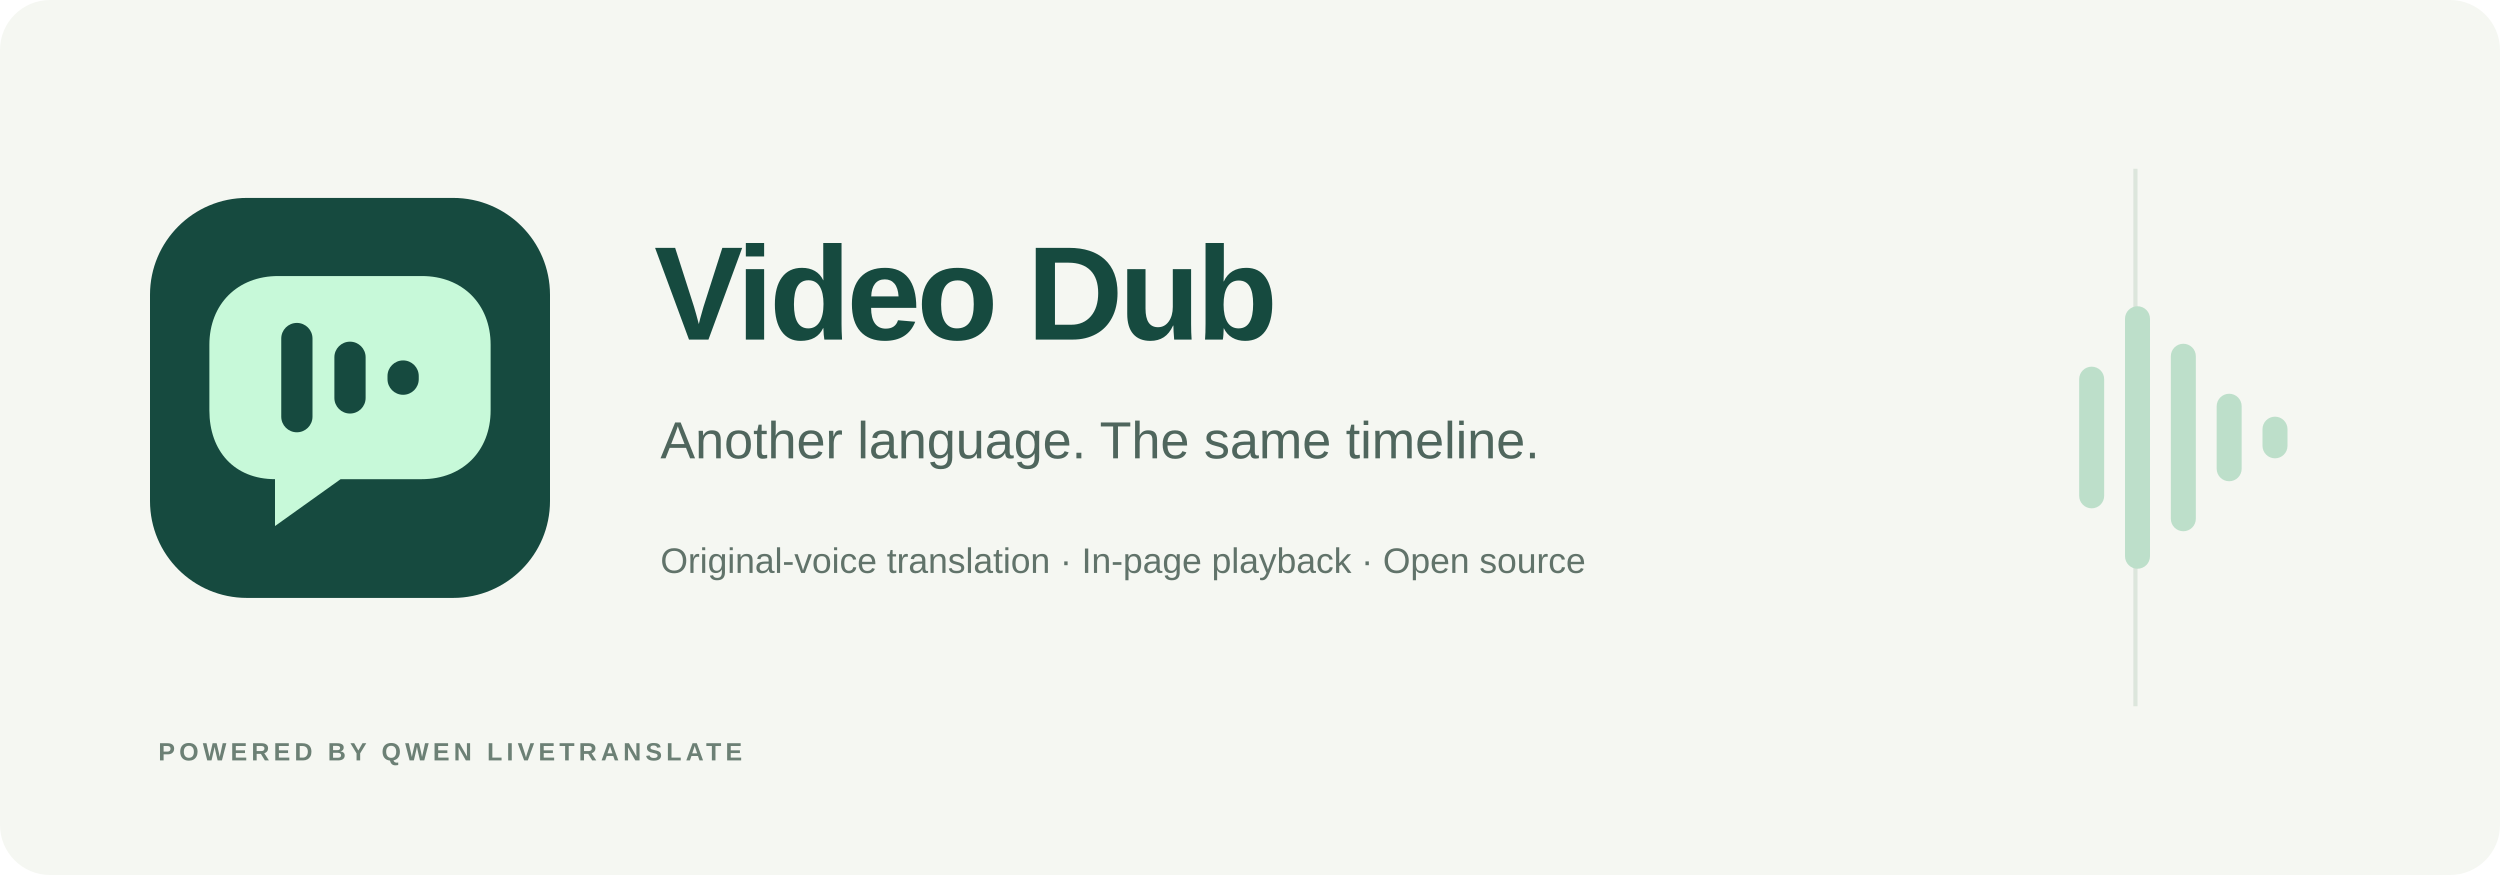
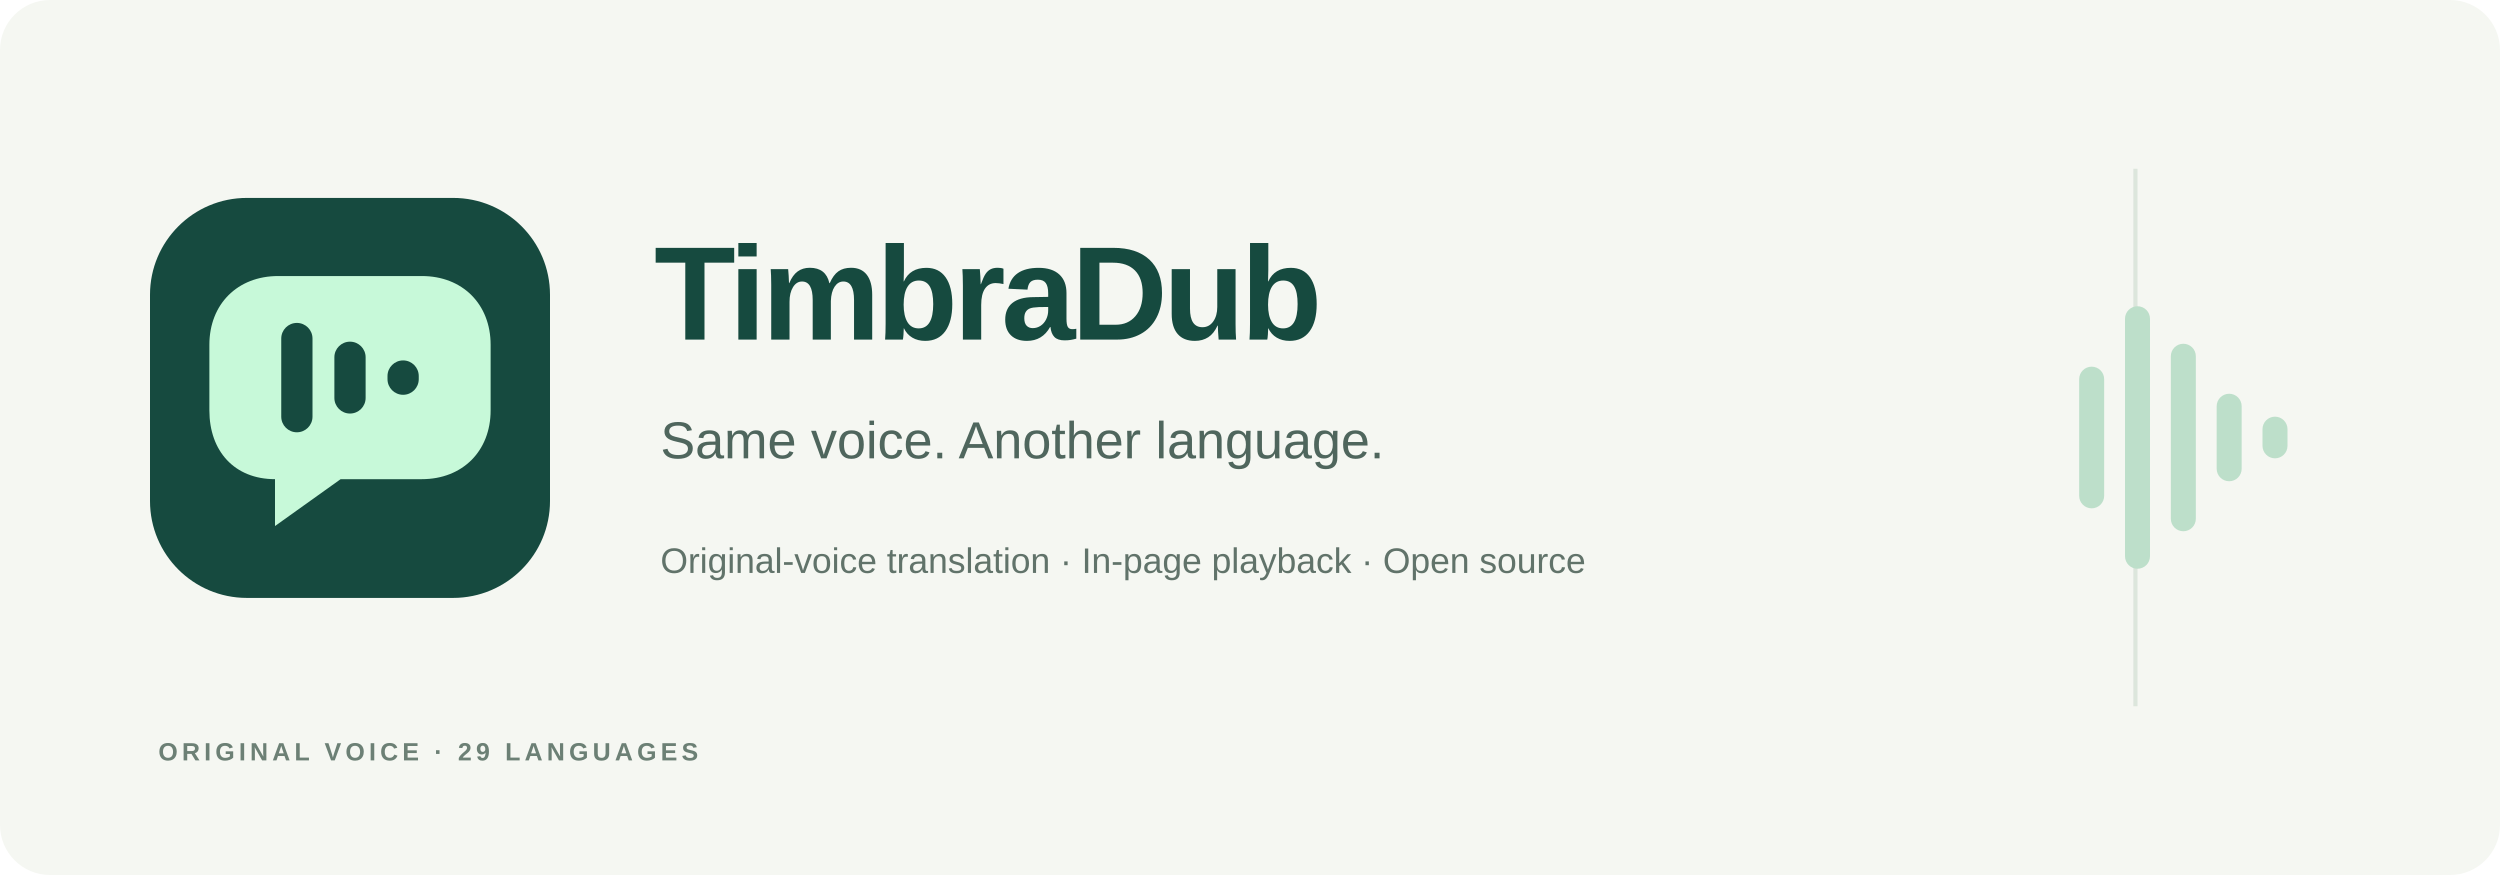
<svg xmlns="http://www.w3.org/2000/svg" width="1200" height="420" viewBox="0 0 1200 420">
  <rect width="1200" height="420" rx="24" fill="#f5f7f2" />
  <g transform="translate(72 95) scale(1.5)">
    <rect width="128" height="128" rx="31" fill="#164a3f" />
    <path d="M41 25h46c13 0 22 9 22 22v21c0 13-9 22-22 22H61l-21 15V90c-13 0-21-9-21-22V47c0-13 9-22 22-22Z" fill="#c7f9d9" />
    <g fill="#164a3f">
      <rect x="42" y="40" width="10" height="35" rx="5" />
      <rect x="59" y="46" width="10" height="23" rx="5" />
      <rect x="76" y="52" width="10" height="11" rx="5" />
    </g>
  </g>
  <g font-family="Arial,Helvetica,sans-serif" fill="#164a3f">
-     <text x="314" y="163" font-size="64" font-weight="700" letter-spacing="-2">Video Dub</text>
-     <text x="317" y="220" font-size="25" fill="#4f665d">Another language. The same timeline.</text>
+     <text x="314" y="163" font-size="64" font-weight="700" letter-spacing="-2">TimbraDub</text>
+     <text x="317" y="220" font-size="25" fill="#4f665d">Same voice. Another language.</text>
    <text x="317" y="275" font-size="17" fill="#61736a">Original-voice translation · In-page playback · Open source</text>
-     <text x="76" y="365" font-size="12" font-weight="700" letter-spacing="2" fill="#6c8075">POWERED BY QWEN LIVETRANSLATE</text>
+     <text x="76" y="365" font-size="12" font-weight="700" letter-spacing="2" fill="#6c8075">ORIGINAL VOICE · 29 LANGUAGES</text>
  </g>
  <path d="M1025 81v258" stroke="#dce6dc" stroke-width="2" />
  <g fill="#bddfca">
    <rect x="998" y="176" width="12" height="68" rx="6" />
    <rect x="1020" y="147" width="12" height="126" rx="6" />
    <rect x="1042" y="165" width="12" height="90" rx="6" />
    <rect x="1064" y="189" width="12" height="42" rx="6" />
    <rect x="1086" y="200" width="12" height="20" rx="6" />
  </g>
</svg>
